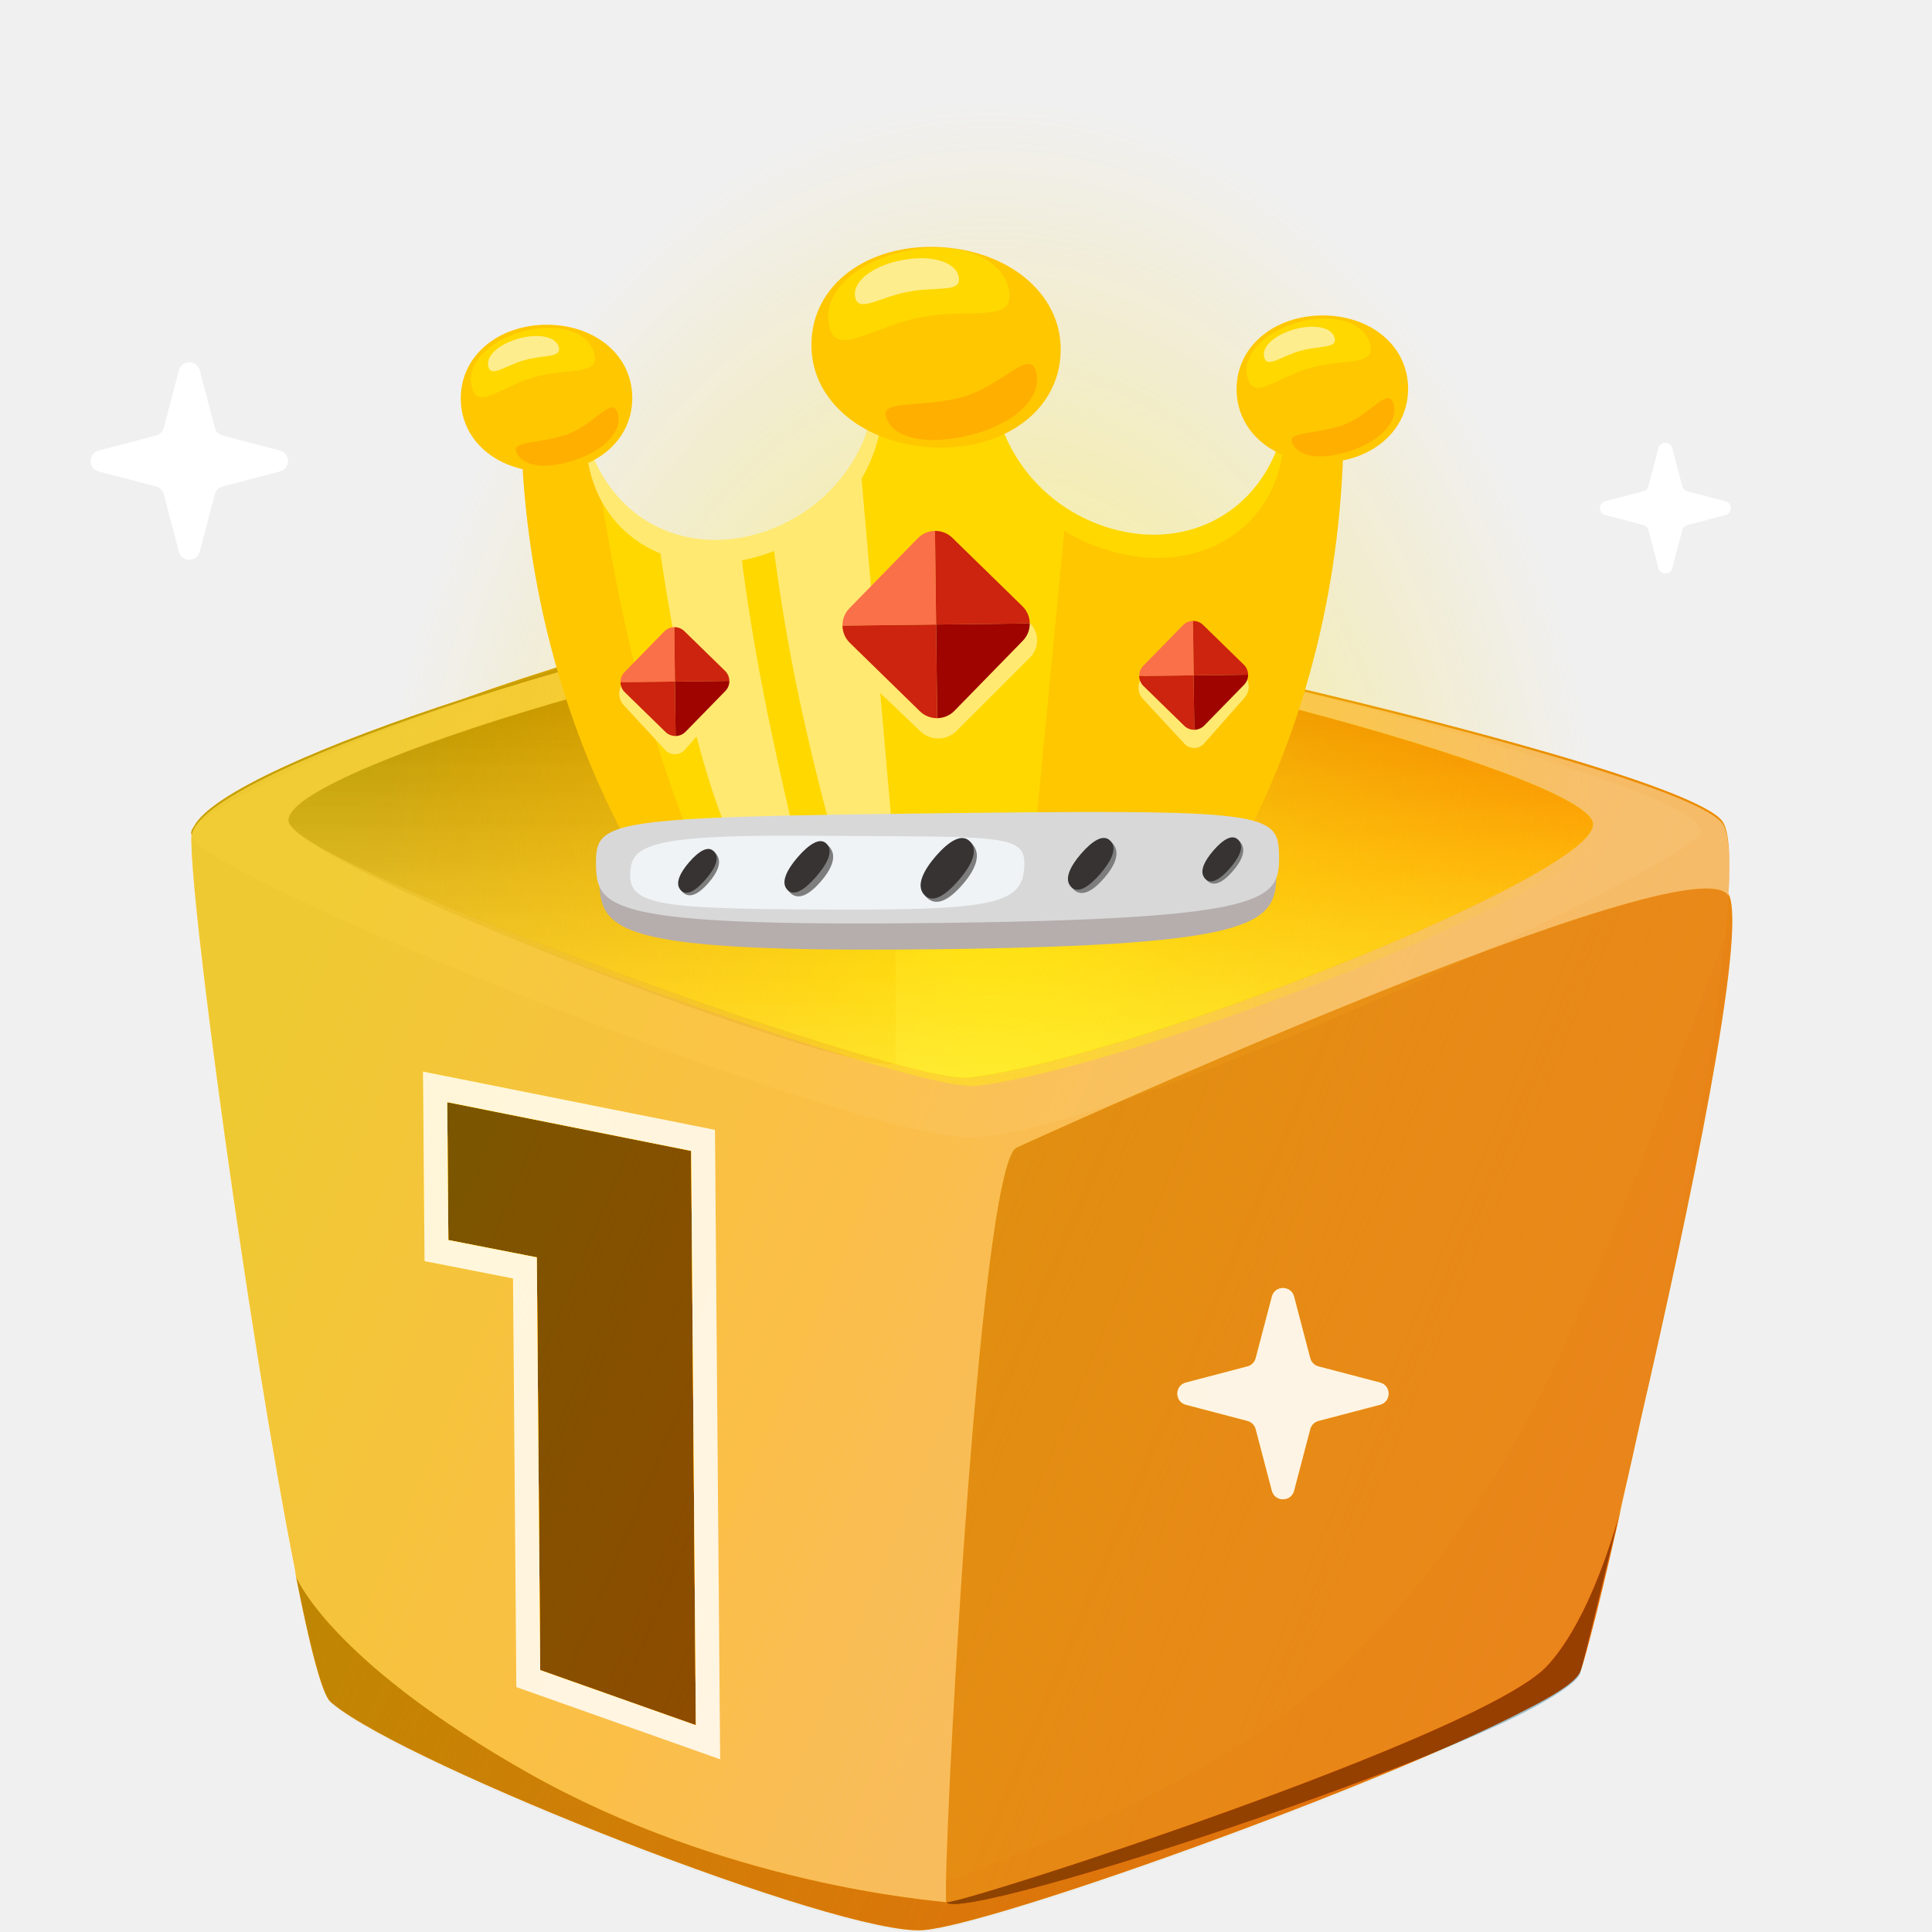
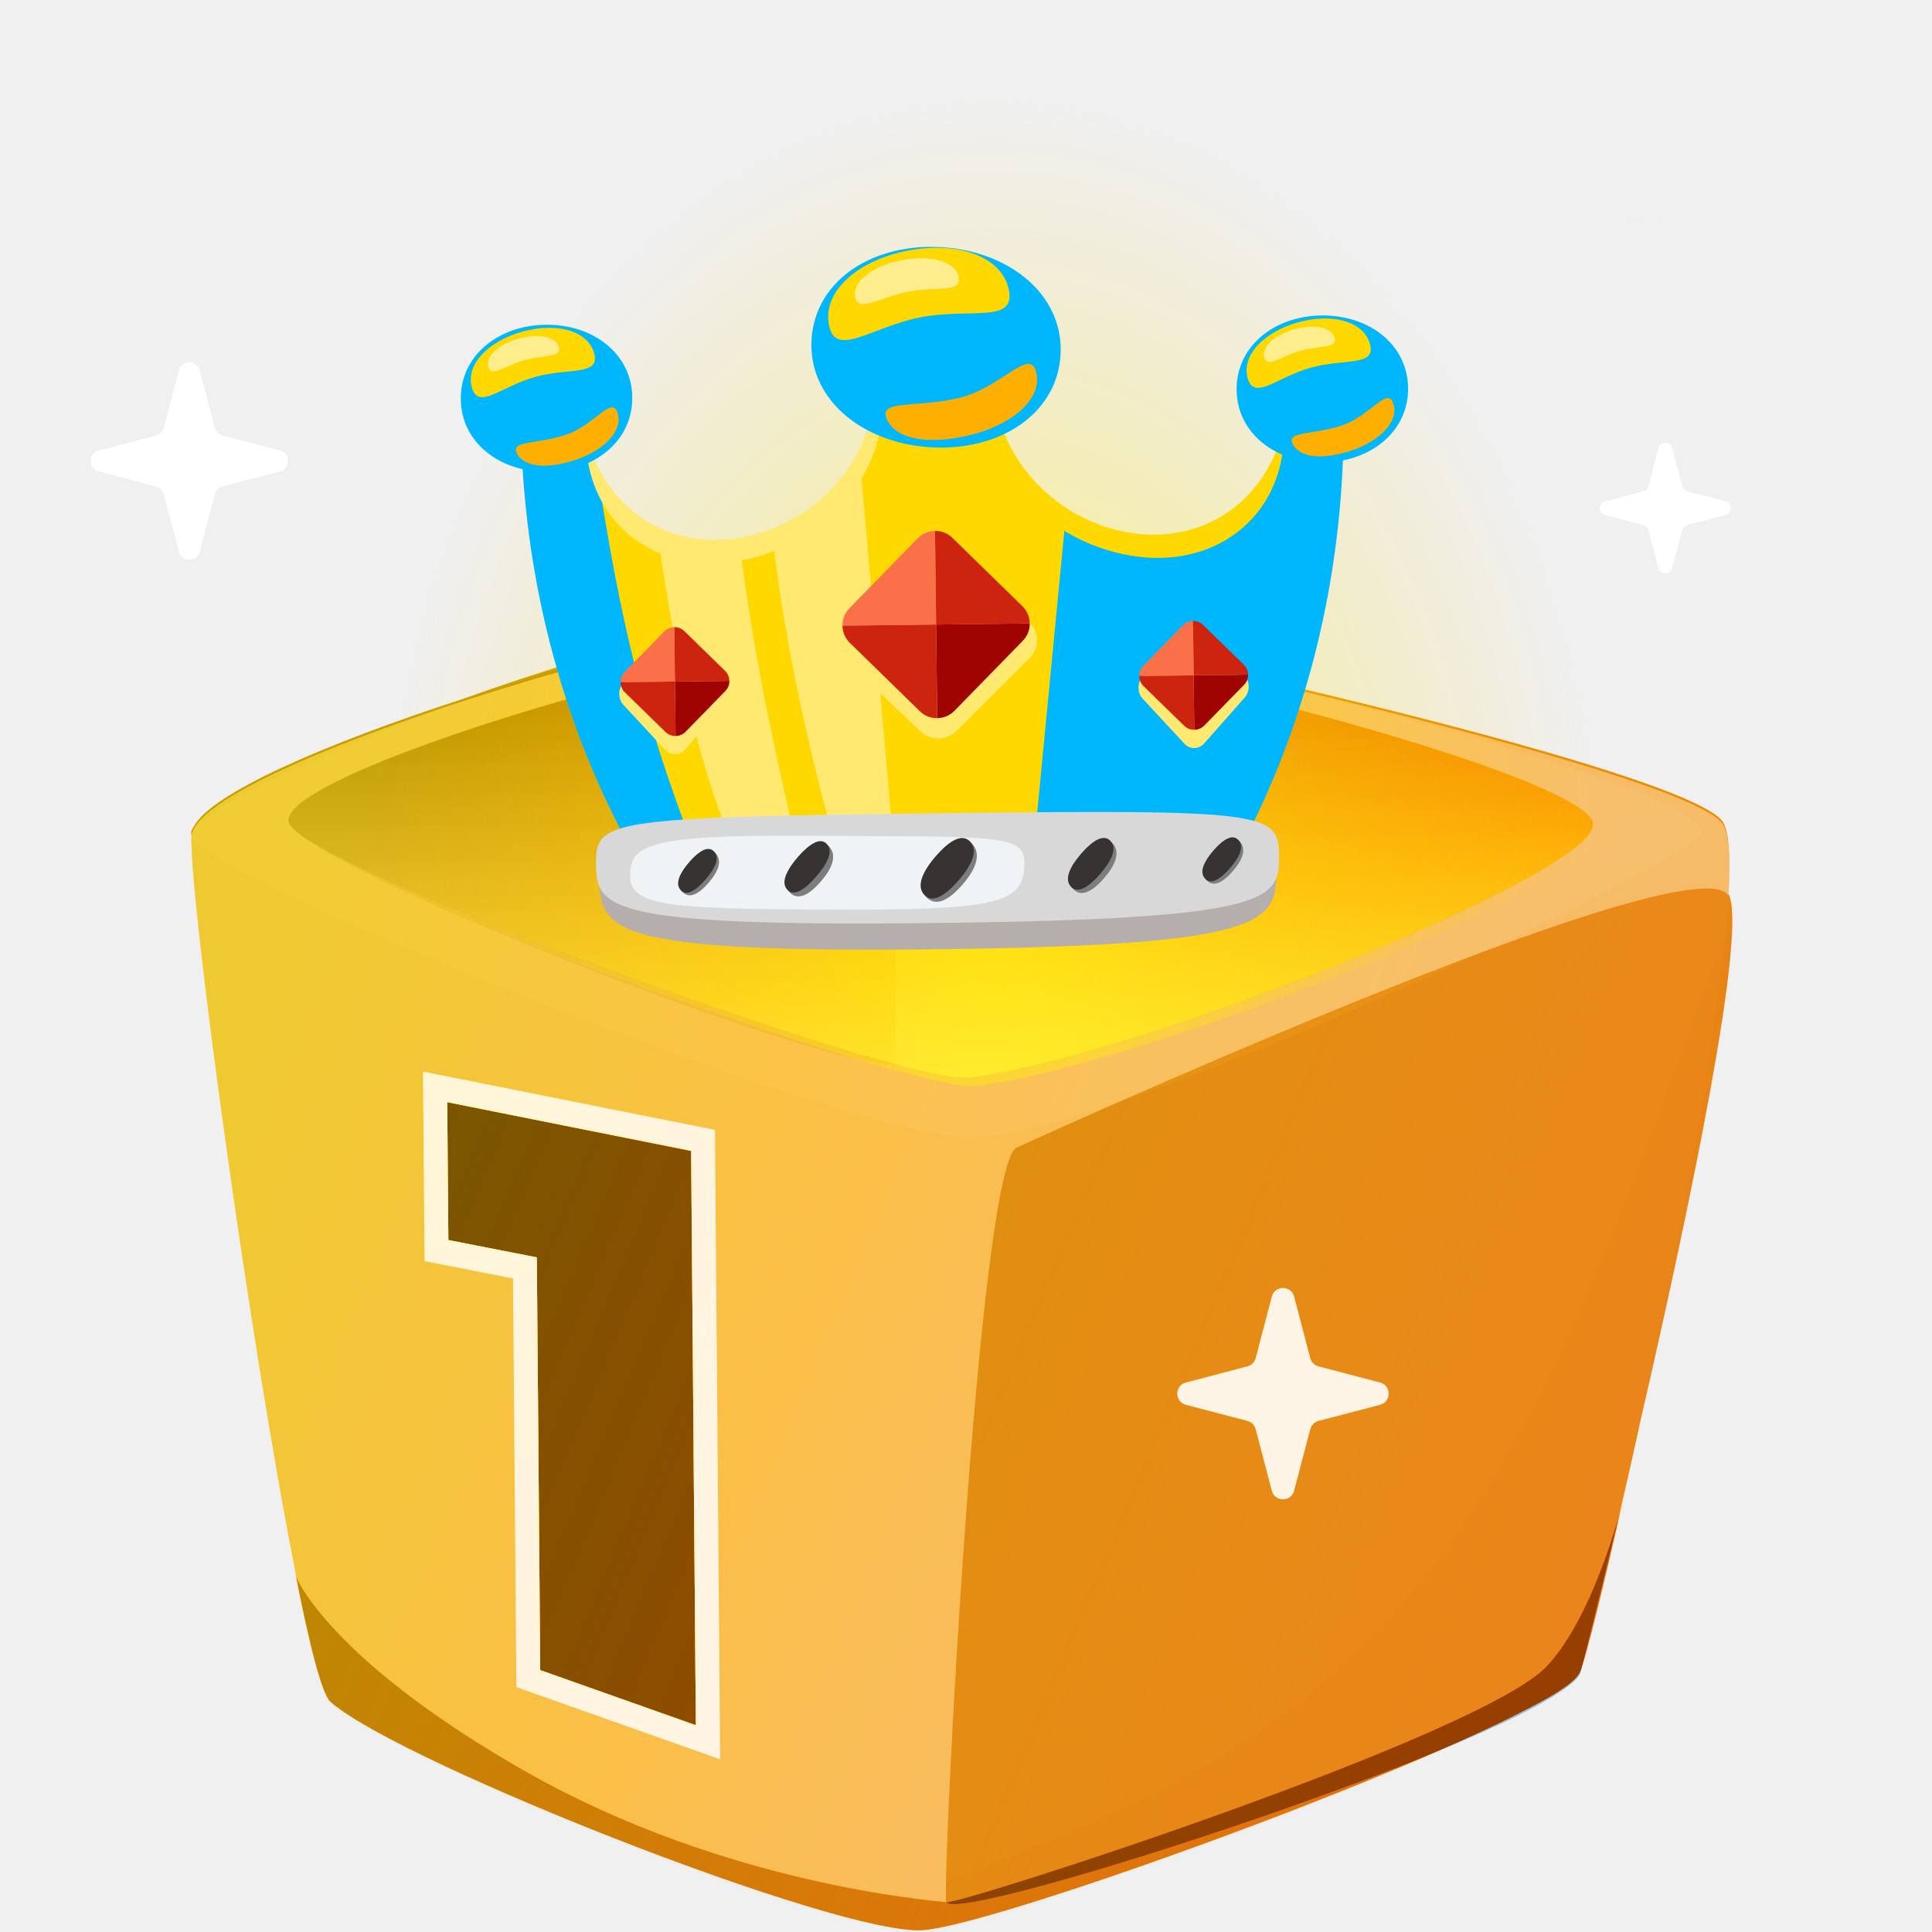
<svg xmlns="http://www.w3.org/2000/svg" width="192" height="192" fill="none" viewBox="0 0 192 192">
  <g clip-path="url(#clip0_1996_303941)">
    <path fill="#EB8C00" fill-rule="evenodd" d="M19 82.792C19.002 82.838 19.014 82.886 19.034 82.939C18.704 88.635 24.837 133.469 29.343 156.164V156.295C30.737 163.451 31.999 168.389 32.847 169.129C32.905 169.18 32.965 169.232 33.028 169.285C40.337 175.405 83.464 192.4 91.72 191.817C98.584 191.333 137.133 177.501 151.614 169.915C154.432 168.495 156.339 167.268 156.903 166.37C156.968 166.277 157.019 166.189 157.054 166.106C157.6 164.67 159.334 157.883 161.368 148.704L161.363 148.725L161.367 148.703C161.908 146.327 162.47 143.791 163.04 141.146C167.91 120.003 173.649 92.669 171.804 88.861L171.799 88.85L171.79 88.834L171.782 88.818C171.993 84.993 171.816 82.373 171.107 81.531C168.346 78.264 144.892 71.957 123.172 67.008C110.391 63.907 98.128 61.319 91.23 60.278C81.1 58.75 61.895 63.757 45.834 69.512C32.475 73.869 20.946 78.82 19.249 82.172C19.078 82.406 18.993 82.614 19 82.792Z" clip-rule="evenodd" />
    <g style="mix-blend-mode:hard-light" opacity=".9">
      <g style="mix-blend-mode:multiply" opacity=".3">
        <path fill="#8F9AA0" d="M99.367 17.003C99.367 17.003 136.312 20.12 152.289 21.363C164.739 21.957 177.216 21.571 189.605 20.207L99.367 17.003Z" />
      </g>
      <path fill="#C0C4C6" d="M161.367 148.928C159.333 158.108 157.6 164.895 157.053 166.331C155 171.225 100.046 191.455 91.719 192.042C83.392 192.629 39.591 175.336 32.847 169.354C31.999 168.615 30.737 163.677 29.343 156.52V156.39C24.822 133.615 18.661 88.543 19.038 83.105C19.547 75.84 77.062 58.938 89.138 60.504C105.566 62.679 166.548 76.362 171.107 81.757C174.291 85.541 166.755 125.24 161.367 148.928Z" />
      <g style="mix-blend-mode:multiply" opacity=".5">
        <path fill="#8F9AA0" d="M101.007 114.058C97.239 116.081 93.622 186.277 94.036 188.974C94.451 191.672 155.678 171.572 157.053 166.265C158.428 160.957 174.743 95.155 171.804 89.086C168.865 83.017 101.007 114.058 101.007 114.058Z" />
      </g>
      <mask id="mask0_1996_303941" width="115" height="116" x="64" y="83" maskUnits="userSpaceOnUse" style="mask-type:alpha">
        <path fill="#C4C4C4" d="M133.481 165.468C154.407 146.009 162.053 117.199 172.144 91.327L178.5 83.911L162 179.052L84.001 199L64.423 184.89C72.704 184.89 87.856 189.441 95.501 186.468C109.335 181.088 122.459 175.718 133.481 165.468Z" />
      </mask>
      <g mask="url(#mask0_1996_303941)">
        <g style="mix-blend-mode:multiply" opacity=".5">
          <path fill="#8F9AA0" d="M101.007 114.058C97.239 116.081 93.622 186.277 94.036 188.974C94.451 191.672 155.678 171.572 157.053 166.265C158.428 160.957 174.743 95.155 171.804 89.086C168.865 83.017 101.007 114.058 101.007 114.058Z" />
        </g>
      </g>
      <path fill="url(#paint0_linear_1996_303941)" d="M158.296 81.843C158.861 86.781 112.781 105.097 96.297 107.098C89.854 107.859 31.019 86.542 28.777 81.843C26.535 77.145 73.125 63.18 89.063 63.18C105 63.18 157.693 76.84 158.296 81.843Z" />
      <g style="mix-blend-mode:multiply" opacity=".2">
        <path fill="#B3C1C8" d="M89.007 63.18V105.749C82.564 106.533 31.02 86.542 28.722 81.822C26.423 77.101 73.125 63.18 89.007 63.18Z" />
      </g>
      <g style="mix-blend-mode:multiply" opacity=".5">
        <path fill="#6B7478" d="M161.368 148.929C159.334 158.109 157.6 164.896 157.054 166.331C155.001 171.226 100.047 191.456 91.72 192.043C83.393 192.63 39.592 175.337 32.848 169.355C32 168.615 30.738 163.677 29.344 156.521C29.796 157.717 33.997 165.723 52.441 176.165C72.109 187.28 92.493 188.845 94.037 189.041C95.582 189.237 147.182 172.574 153.738 165.57C157.337 161.676 159.861 154.541 161.368 148.929Z" />
      </g>
      <path fill="#fff" d="M128.606 148.147C128.307 149.284 126.693 149.284 126.394 148.147L124.788 142.027C124.683 141.628 124.372 141.317 123.973 141.212L117.853 139.606C116.716 139.307 116.716 137.693 117.853 137.394L123.973 135.788C124.372 135.683 124.683 135.372 124.788 134.973L126.394 128.853C126.693 127.716 128.307 127.716 128.606 128.853L130.212 134.973C130.317 135.372 130.628 135.683 131.027 135.788L137.147 137.394C138.284 137.693 138.284 139.307 137.147 139.606L131.027 141.212C130.628 141.317 130.317 141.628 130.212 142.027L128.606 148.147Z" />
      <path fill="#6B7478" d="M53.685 165.974L53.349 124.955L44.557 123.234L44.445 109.532L68.684 114.374L69.152 171.451L53.685 165.974Z" />
      <path fill="#fff" fill-rule="evenodd" d="M51.316 167.663L50.983 127.051L42.191 125.33L42.037 106.492L71.051 112.287L71.564 174.833L51.316 167.663ZM53.349 124.955L53.686 165.974L69.153 171.451L68.685 114.373L44.445 109.532L44.558 123.234L53.349 124.955Z" clip-rule="evenodd" />
    </g>
    <g style="mix-blend-mode:color-burn" opacity=".5">
      <g style="mix-blend-mode:multiply" opacity=".3">
        <path fill="#8F9AA0" d="M99.365 17.003C99.365 17.003 136.31 20.12 152.287 21.363C164.737 21.957 177.214 21.571 189.603 20.207L99.365 17.003Z" />
      </g>
      <path fill="#C0C4C6" d="M161.367 148.928C159.333 158.108 157.6 164.895 157.053 166.331C155 171.225 100.046 191.455 91.719 192.042C83.392 192.629 39.591 175.336 32.847 169.354C31.999 168.615 30.737 163.677 29.343 156.52V156.39C24.822 133.615 18.661 88.543 19.038 83.105C19.547 75.84 77.062 58.938 89.138 60.504C105.566 62.679 166.548 76.362 171.107 81.757C174.291 85.541 166.755 125.24 161.367 148.928Z" />
      <path fill="#D6D6D6" d="M19 83.018C19.151 86.759 83.411 112.797 96.354 113.015C109.296 113.232 164.891 87.347 168.866 83.018C172.841 78.689 110.69 63.44 91.23 60.504C71.769 57.567 18.812 78.754 19 83.018Z" />
      <g style="mix-blend-mode:multiply" opacity=".5">
        <path fill="#8F9AA0" d="M101.007 114.058C97.239 116.081 93.622 186.277 94.036 188.974C94.451 191.672 155.678 171.572 157.053 166.265C158.428 160.957 174.743 95.155 171.804 89.086C168.865 83.017 101.007 114.058 101.007 114.058Z" />
      </g>
      <mask id="mask1_1996_303941" width="115" height="116" x="64" y="83" maskUnits="userSpaceOnUse" style="mask-type:alpha">
        <path fill="#C4C4C4" d="M133.48 165.468C154.406 146.009 162.052 117.199 172.143 91.327L178.5 83.911L162 179.052L83.999 199L64.422 184.89C72.703 184.89 87.855 189.441 95.499 186.468C109.334 181.088 122.458 175.718 133.48 165.468Z" />
      </mask>
      <g mask="url(#mask1_1996_303941)">
        <g style="mix-blend-mode:multiply" opacity=".5">
          <path fill="#8F9AA0" d="M101.007 114.058C97.239 116.081 93.622 186.277 94.036 188.974C94.451 191.672 155.678 171.572 157.053 166.265C158.428 160.957 174.743 95.155 171.804 89.086C168.865 83.017 101.007 114.058 101.007 114.058Z" />
        </g>
      </g>
      <path fill="url(#paint1_linear_1996_303941)" d="M158.296 81.843C158.861 86.781 112.781 105.097 96.297 107.098C89.854 107.859 31.019 86.542 28.777 81.843C26.535 77.145 73.125 63.18 89.063 63.18C105 63.18 157.693 76.84 158.296 81.843Z" />
      <g style="mix-blend-mode:multiply" opacity=".2">
        <path fill="#B3C1C8" d="M89.007 63.18V105.749C82.564 106.533 31.02 86.542 28.722 81.822C26.423 77.101 73.125 63.18 89.007 63.18Z" />
      </g>
      <g style="mix-blend-mode:multiply" opacity=".5">
        <path fill="#6B7478" d="M161.368 148.929C159.334 158.109 157.6 164.896 157.054 166.331C155.001 171.226 100.047 191.456 91.72 192.043C83.393 192.63 39.592 175.337 32.848 169.355C32 168.615 30.738 163.677 29.344 156.521C29.796 157.717 33.997 165.723 52.441 176.165C72.109 187.28 92.493 188.845 94.037 189.041C95.582 189.237 147.182 172.574 153.738 165.57C157.337 161.676 159.861 154.541 161.368 148.929Z" />
      </g>
      <path fill="#fff" d="M128.606 148.147C128.307 149.284 126.693 149.284 126.394 148.147L124.788 142.027C124.683 141.628 124.372 141.317 123.973 141.212L117.853 139.606C116.716 139.307 116.716 137.693 117.853 137.394L123.973 135.788C124.372 135.683 124.683 135.372 124.788 134.973L126.394 128.853C126.693 127.716 128.307 127.716 128.606 128.853L130.212 134.973C130.317 135.372 130.628 135.683 131.027 135.788L137.147 137.394C138.284 137.693 138.284 139.307 137.147 139.606L131.027 141.212C130.628 141.317 130.317 141.628 130.212 142.027L128.606 148.147Z" />
      <path fill="#6B7478" d="M53.685 165.974L53.349 124.955L44.557 123.234L44.445 109.532L68.684 114.374L69.152 171.451L53.685 165.974Z" />
      <path fill="#fff" fill-rule="evenodd" d="M51.316 167.663L50.983 127.051L42.191 125.33L42.037 106.492L71.051 112.287L71.564 174.833L51.316 167.663ZM53.349 124.955L53.686 165.974L69.153 171.451L68.685 114.373L44.445 109.532L44.558 123.234L53.349 124.955Z" clip-rule="evenodd" />
    </g>
    <g style="mix-blend-mode:color">
      <path fill="url(#paint2_linear_1996_303941)" fill-rule="evenodd" d="M19 82.792C19.002 82.838 19.014 82.886 19.034 82.939C18.704 88.635 24.837 133.469 29.343 156.164V156.295C30.737 163.451 31.999 168.389 32.847 169.129C32.905 169.18 32.965 169.232 33.028 169.285C40.337 175.405 83.464 192.4 91.72 191.817C98.584 191.333 137.132 177.501 151.614 169.915C154.433 168.495 156.339 167.268 156.903 166.37C156.968 166.277 157.019 166.189 157.054 166.106C157.6 164.67 159.334 157.883 161.368 148.704L161.363 148.725L161.367 148.703C161.908 146.327 162.47 143.791 163.04 141.146C167.91 120.002 173.649 92.669 171.804 88.861L171.796 88.845L171.791 88.834L171.782 88.818C171.993 84.993 171.816 82.373 171.107 81.531C168.346 78.264 144.892 71.957 123.172 67.008C110.391 63.907 98.128 61.319 91.23 60.278C81.1 58.75 61.895 63.757 45.834 69.512C32.475 73.869 20.946 78.82 19.249 82.172C19.078 82.406 18.993 82.614 19 82.792Z" clip-rule="evenodd" />
    </g>
    <mask id="mask2_1996_303941" width="131" height="115" x="29" y="-7" maskUnits="userSpaceOnUse" style="mask-type:alpha">
      <path fill="#636363" d="M159.033 82.664C159.598 87.602 113.517 105.917 97.033 107.918C90.59 108.68 31.755 87.362 29.514 82.664C27.272 77.965 29.514 -3 97.033 -7C159.033 2 158.43 77.661 159.033 82.664Z" />
    </mask>
    <g mask="url(#mask2_1996_303941)">
      <ellipse cx="98.5" cy="90" fill="url(#paint3_radial_1996_303941)" opacity=".5" rx="60.5" ry="80" />
    </g>
-     <path fill="#FFC700" d="M98.799 41.093C94.716 33.643 92.45 25.327 92.45 25.327C92.45 25.327 90.45 33.427 86.668 40.874C85.586 46.77 81.368 51.617 75.599 53.533C68.239 55.977 60.933 52.797 58.207 45.3C55.262 42.503 52.898 39.463 51.708 37.118L51.765 41.919C51.945 56.917 55.695 71.564 62.581 84.161L123.72 83.428C130.302 70.67 133.7 55.937 133.521 40.939L133.463 36.138C132.352 38.464 130.131 41.482 127.335 44.299C124.843 51.982 117.561 55.403 110.089 53.119C104.396 51.379 100.122 46.794 98.799 41.093Z" />
+     <path fill="#00b7fe" d="M98.799 41.093C94.716 33.643 92.45 25.327 92.45 25.327C92.45 25.327 90.45 33.427 86.668 40.874C85.586 46.77 81.368 51.617 75.599 53.533C68.239 55.977 60.933 52.797 58.207 45.3C55.262 42.503 52.898 39.463 51.708 37.118L51.765 41.919C51.945 56.917 55.695 71.564 62.581 84.161L123.72 83.428C130.302 70.67 133.7 55.937 133.521 40.939L133.463 36.138C132.352 38.464 130.131 41.482 127.335 44.299C124.843 51.982 117.561 55.403 110.089 53.119C104.396 51.379 100.122 46.794 98.799 41.093Z" />
    <path fill="#FFD800" fill-rule="evenodd" d="M93.897 30.103C94.957 33.172 96.643 37.519 98.88 41.603C99.842 45.751 102.378 49.303 105.888 51.581L102.797 83.642L93.285 83.679L68.883 84.168C63.654 70.393 61.717 61.744 59.458 47.541C62.596 53.689 69.231 56.151 75.91 53.931C81.622 52.032 85.798 47.23 86.869 41.386C88.913 37.357 90.431 33.136 91.389 30.133L93.897 30.103Z" clip-rule="evenodd" />
    <path fill="#FFE971" fill-rule="evenodd" d="M88.78 83.77L85.454 45.658C83.681 49.241 80.618 52.098 76.783 53.614C77.956 62.938 79.589 71.458 82.964 83.886L88.78 83.77ZM79.186 83.962C76.483 72.563 74.792 64.214 73.574 54.52C70.67 55.019 67.852 54.64 65.412 53.467C66.797 63.291 69.149 75.694 72.889 84.088L79.186 83.962Z" clip-rule="evenodd" />
    <path fill="#FFE971" fill-rule="evenodd" d="M87.599 38.797C87.361 39.303 87.114 39.809 86.859 40.311C85.788 46.155 81.612 50.958 75.899 52.856C68.613 55.279 61.379 52.128 58.68 44.697C58.538 44.562 58.397 44.426 58.258 44.29C58.298 45.099 58.411 45.908 58.602 46.71C60.325 53.964 67.697 57.858 76.08 55.071C83.837 52.493 88.336 45.565 87.599 38.797Z" clip-rule="evenodd" />
    <path fill="#FFD800" fill-rule="evenodd" d="M98.126 38.673C98.376 39.172 98.635 39.671 98.902 40.166C100.112 45.983 104.403 50.684 110.159 52.446C117.501 54.692 124.657 51.369 127.177 43.876C127.317 43.737 127.454 43.597 127.591 43.458C127.57 44.268 127.476 45.08 127.305 45.886C125.756 53.179 118.479 57.248 110.032 54.664C102.217 52.272 97.553 45.455 98.126 38.673Z" clip-rule="evenodd" />
-     <path fill="#FFC700" d="M105.389 35.381C104.973 41.273 99.151 44.923 92.321 44.44C85.492 43.958 80.241 39.525 80.657 33.633C81.074 27.74 86.896 24.091 93.725 24.574C100.555 25.056 105.806 29.489 105.389 35.381Z" />
+     <path fill="#00b7fe" d="M105.389 35.381C104.973 41.273 99.151 44.923 92.321 44.44C85.492 43.958 80.241 39.525 80.657 33.633C81.074 27.74 86.896 24.091 93.725 24.574C100.555 25.056 105.806 29.489 105.389 35.381Z" />
    <path fill="#FFD800" d="M100.262 28.829C100.912 32.185 96.446 30.574 91.507 31.53C86.568 32.486 83.026 35.648 82.377 32.291C81.727 28.935 85.285 25.858 90.224 24.902C95.163 23.946 99.612 25.472 100.262 28.829Z" />
    <path fill="#FFAF00" d="M88.124 41.635C87.278 39.685 90.998 40.563 95.272 39.557C99.545 38.552 102.366 34.394 102.985 37.026C103.605 39.658 100.562 42.262 96.289 43.267C92.015 44.273 88.97 43.584 88.124 41.635Z" />
    <path fill="#FEED8D" d="M95.28 27.541C95.588 29.131 93.065 28.446 90.223 28.997C87.381 29.547 85.295 31.123 84.988 29.534C84.68 27.944 86.773 26.407 89.615 25.857C92.457 25.307 94.972 25.951 95.28 27.541Z" />
-     <path fill="#FFC700" d="M139.935 38.55C139.987 42.883 136.207 45.9 131.501 45.956C126.795 46.013 122.944 43.087 122.892 38.755C122.84 34.422 126.62 31.405 131.326 31.349C136.032 31.292 139.883 34.218 139.935 38.55Z" />
+     <path fill="#00b7fe" d="M139.935 38.55C139.987 42.883 136.207 45.9 131.501 45.956C126.795 46.013 122.944 43.087 122.892 38.755C122.84 34.422 126.62 31.405 131.326 31.349C136.032 31.292 139.883 34.218 139.935 38.55Z" />
    <path fill="#FFD800" d="M136.145 34.175C136.785 36.456 133.609 35.598 130.253 36.541C126.897 37.483 124.632 39.868 123.992 37.588C123.351 35.307 125.633 32.979 128.989 32.037C132.344 31.094 135.504 31.894 136.145 34.175Z" />
    <path fill="#FFAF00" d="M128.475 44.146C127.78 42.848 130.399 43.241 133.292 42.303C136.186 41.364 137.896 38.332 138.474 40.114C139.053 41.896 137.1 43.868 134.207 44.807C131.313 45.745 129.171 45.444 128.475 44.146Z" />
    <path fill="#FEED8D" d="M132.632 33.57C132.936 34.651 131.154 34.322 129.223 34.864C127.292 35.407 125.942 36.615 125.638 35.534C125.335 34.454 126.693 33.273 128.624 32.731C130.555 32.189 132.329 32.49 132.632 33.57Z" />
-     <path fill="#FFC700" d="M62.834 39.475C62.886 43.807 59.106 46.824 54.4 46.881C49.694 46.937 45.844 44.012 45.792 39.679C45.74 35.346 49.519 32.33 54.225 32.273C58.931 32.217 62.782 35.142 62.834 39.475Z" />
+     <path fill="#00b7fe" d="M62.834 39.475C62.886 43.807 59.106 46.824 54.4 46.881C49.694 46.937 45.844 44.012 45.792 39.679C45.74 35.346 49.519 32.33 54.225 32.273C58.931 32.217 62.782 35.142 62.834 39.475Z" />
    <path fill="#FFD800" d="M59.044 35.099C59.685 37.38 56.509 36.522 53.153 37.465C49.797 38.407 47.532 40.793 46.891 38.512C46.251 36.231 48.532 33.904 51.888 32.961C55.244 32.019 58.404 32.819 59.044 35.099Z" />
    <path fill="#FFAF00" d="M51.375 45.07C50.679 43.772 53.298 44.166 56.192 43.227C59.085 42.288 60.796 39.256 61.374 41.039C61.952 42.821 60 44.792 57.106 45.731C54.213 46.669 52.07 46.368 51.375 45.07Z" />
    <path fill="#FEED8D" d="M55.531 34.495C55.834 35.575 54.053 35.246 52.121 35.789C50.19 36.331 48.84 37.539 48.537 36.459C48.233 35.378 49.591 34.198 51.522 33.655C53.453 33.113 55.227 33.414 55.531 34.495Z" />
    <path fill="#B6ADAD" d="M126.843 86.452C126.906 91.707 125.946 93.94 93.289 94.332C60.633 94.723 59.619 92.514 59.556 87.258C59.493 82.003 60.476 81.639 93.132 81.248C125.789 80.857 126.78 81.197 126.843 86.452Z" />
    <path fill="#D8D8D8" d="M127.112 85.087C127.164 89.465 126.191 91.328 93.245 91.723C60.3 92.118 59.282 90.279 59.23 85.9C59.177 81.522 60.169 81.217 93.115 80.822C126.06 80.427 127.059 80.709 127.112 85.087Z" />
    <path fill="#EFF3F5" d="M101.797 85.786C101.784 89.974 99.06 90.51 80.208 90.381C66.281 90.286 62.618 89.971 62.626 87.027C62.635 84.084 64.013 82.941 80.229 83.052C99.082 83.181 101.806 82.843 101.797 85.786Z" />
    <path fill="#7D7D7D" d="M67.794 88.618C67.08 87.836 67.591 86.725 68.509 85.67C69.427 84.615 70.405 84.016 71.119 84.798C71.833 85.579 71.323 86.691 70.405 87.746C69.487 88.8 68.508 89.4 67.794 88.618Z" />
    <path fill="#373333" d="M67.643 88.453C67.042 87.796 67.59 86.725 68.508 85.67C69.426 84.615 70.367 83.975 70.969 84.633C71.57 85.291 71.022 86.362 70.104 87.417C69.186 88.472 68.244 89.111 67.643 88.453Z" />
    <path fill="#7D7D7D" d="M119.893 87.46C119.179 86.678 119.689 85.567 120.607 84.512C121.526 83.457 122.504 82.858 123.218 83.64C123.932 84.421 123.422 85.533 122.503 86.588C121.585 87.642 120.607 88.241 119.893 87.46Z" />
    <path fill="#373333" d="M119.753 87.309C119.143 86.641 119.687 85.567 120.605 84.512C121.524 83.457 122.468 82.821 123.078 83.489C123.689 84.157 123.144 85.231 122.226 86.286C121.308 87.341 120.363 87.977 119.753 87.309Z" />
    <path fill="#7D7D7D" d="M78.457 88.659C77.61 87.732 78.215 86.414 79.304 85.163C80.393 83.912 81.553 83.202 82.4 84.129C83.247 85.056 82.642 86.374 81.553 87.625C80.464 88.876 79.303 89.586 78.457 88.659Z" />
    <path fill="#373333" d="M78.23 88.411C77.554 87.671 78.215 86.414 79.304 85.163C80.393 83.912 81.497 83.141 82.174 83.881C82.85 84.621 82.189 85.878 81.1 87.129C80.01 88.38 78.906 89.151 78.23 88.411Z" />
    <path fill="#7D7D7D" d="M106.614 88.322C105.767 87.395 106.372 86.077 107.461 84.826C108.55 83.575 109.711 82.864 110.557 83.791C111.404 84.718 110.799 86.036 109.71 87.287C108.621 88.538 107.46 89.249 106.614 88.322Z" />
    <path fill="#373333" d="M106.42 88.11C105.719 87.343 106.372 86.077 107.461 84.826C108.55 83.575 109.663 82.812 110.364 83.58C111.065 84.347 110.412 85.613 109.323 86.864C108.234 88.115 107.121 88.878 106.42 88.11Z" />
    <path fill="#7D7D7D" d="M92.037 89.132C91.053 88.055 91.756 86.524 93.022 85.07C94.287 83.616 95.635 82.791 96.619 83.868C97.603 84.945 96.9 86.477 95.635 87.93C94.369 89.384 93.021 90.21 92.037 89.132Z" />
    <path fill="#373333" d="M91.844 88.92C91.005 88.003 91.757 86.524 93.022 85.07C94.287 83.616 95.588 82.738 96.426 83.656C97.264 84.573 96.513 86.052 95.248 87.506C93.982 88.96 92.682 89.838 91.844 88.92Z" />
    <path fill="#FFE971" d="M91.263 54.806C92.239 53.832 93.84 53.813 94.839 54.764L102.307 61.872C103.306 62.823 103.324 64.384 102.348 65.358L95.053 72.643C94.078 73.618 92.477 73.637 91.478 72.686L84.01 65.578C83.011 64.627 82.992 63.066 83.968 62.092L91.263 54.806Z" />
    <path fill="#FA7048" d="M92.918 52.76L93.029 62.066L83.724 62.177C83.716 61.555 83.946 60.931 84.415 60.45L91.208 53.493C91.677 53.013 92.296 52.768 92.918 52.76Z" />
    <path fill="#CC240E" d="M93.141 71.371L93.029 62.066L83.723 62.177C83.731 62.799 83.976 63.419 84.456 63.888L91.413 70.68C91.894 71.149 92.519 71.379 93.141 71.371Z" />
    <path fill="#CC240E" d="M92.919 52.76L93.031 62.066L102.336 61.954C102.329 61.332 102.084 60.713 101.604 60.244L94.646 53.451C94.166 52.982 93.541 52.752 92.919 52.76Z" />
    <path fill="#9F0400" d="M93.142 71.371L93.03 62.066L102.336 61.954C102.343 62.576 102.113 63.201 101.644 63.681L94.852 70.639C94.383 71.119 93.764 71.364 93.142 71.371Z" />
    <path fill="#FFE971" d="M117.564 62.699C118.102 62.09 118.987 62.079 119.539 62.676L123.672 67.135C124.225 67.731 124.237 68.709 123.698 69.319L119.674 73.875C119.135 74.485 118.251 74.496 117.698 73.899L113.565 69.44C113.012 68.844 113.001 67.866 113.539 67.256L117.564 62.699Z" />
    <path fill="#FA7048" d="M118.558 61.706L118.623 67.116L113.212 67.181C113.208 66.819 113.342 66.456 113.614 66.177L117.563 62.132C117.836 61.852 118.196 61.71 118.558 61.706Z" />
    <path fill="#CC240E" d="M118.687 72.526L118.622 67.116L113.212 67.181C113.216 67.543 113.358 67.903 113.637 68.175L117.682 72.124C117.962 72.397 118.325 72.531 118.687 72.526Z" />
    <path fill="#CC240E" d="M118.559 61.706L118.624 67.116L124.035 67.051C124.03 66.69 123.888 66.33 123.609 66.057L119.564 62.108C119.284 61.835 118.921 61.702 118.559 61.706Z" />
    <path fill="#9F0400" d="M118.688 72.526L118.624 67.116L124.034 67.051C124.038 67.413 123.904 67.776 123.632 68.055L119.683 72.1C119.41 72.38 119.05 72.522 118.688 72.526Z" />
    <path fill="#FFE971" d="M65.962 63.317C66.5 62.708 67.385 62.697 67.938 63.294L72.07 67.753C72.623 68.349 72.635 69.327 72.097 69.936L68.072 74.493C67.534 75.103 66.649 75.114 66.096 74.517L61.964 70.058C61.411 69.461 61.399 68.484 61.937 67.874L65.962 63.317Z" />
    <path fill="#FA7048" d="M67.01 62.324L67.075 67.734L61.664 67.799C61.66 67.437 61.794 67.074 62.066 66.795L66.016 62.75C66.288 62.471 66.648 62.328 67.01 62.324Z" />
    <path fill="#CC240E" d="M67.14 73.143L67.075 67.733L61.665 67.798C61.669 68.16 61.811 68.52 62.09 68.792L66.135 72.742C66.415 73.014 66.778 73.148 67.14 73.143Z" />
    <path fill="#CC240E" d="M67.01 62.323L67.075 67.733L72.485 67.668C72.48 67.307 72.338 66.947 72.059 66.674L68.014 62.725C67.735 62.452 67.371 62.319 67.01 62.323Z" />
    <path fill="#9F0400" d="M67.14 73.144L67.075 67.733L72.485 67.668C72.489 68.03 72.356 68.393 72.083 68.673L68.134 72.718C67.861 72.997 67.501 73.139 67.14 73.144Z" />
    <path fill="#fff" d="M19.847 54.829C19.568 55.892 18.059 55.892 17.78 54.829L16.279 49.11C16.181 48.737 15.89 48.446 15.517 48.348L9.797 46.847C8.734 46.568 8.734 45.059 9.797 44.78L15.517 43.279C15.89 43.181 16.181 42.89 16.279 42.517L17.78 36.797C18.059 35.734 19.568 35.734 19.847 36.797L21.348 42.517C21.446 42.89 21.737 43.181 22.11 43.279L27.829 44.78C28.892 45.059 28.892 46.568 27.829 46.847L22.11 48.348C21.737 48.446 21.446 48.737 21.348 49.11L19.847 54.829Z" />
    <path fill="#fff" d="M166.184 56.472C166 57.176 165 57.176 164.816 56.472L163.821 52.684C163.756 52.437 163.564 52.244 163.316 52.179L159.528 51.184C158.824 51 158.824 50 159.528 49.816L163.316 48.821C163.564 48.756 163.756 48.563 163.821 48.316L164.816 44.528C165 43.824 166 43.824 166.184 44.528L167.179 48.316C167.244 48.563 167.436 48.756 167.684 48.821L171.472 49.816C172.176 50 172.176 51 171.472 51.184L167.684 52.179C167.436 52.244 167.244 52.437 167.179 52.684L166.184 56.472Z" />
  </g>
  <defs>
    <linearGradient id="paint0_linear_1996_303941" x1="93.49" x2="93.49" y1="107.098" y2="63.18" gradientUnits="userSpaceOnUse">
      <stop stop-color="#FF0" />
      <stop offset="1" stop-color="#FF7A00" />
    </linearGradient>
    <linearGradient id="paint1_linear_1996_303941" x1="93.49" x2="94" y1="107.098" y2="21" gradientUnits="userSpaceOnUse">
      <stop stop-color="#fff" />
      <stop offset="1" stop-opacity="0" />
    </linearGradient>
    <linearGradient id="paint2_linear_1996_303941" x1="19" x2="150.5" y1="119" y2="174.5" gradientUnits="userSpaceOnUse">
      <stop stop-color="#FFDB44" />
      <stop offset="1" stop-color="#FD9B13" stop-opacity=".08" />
    </linearGradient>
    <radialGradient id="paint3_radial_1996_303941" cx="0" cy="0" r="1" gradientTransform="translate(98.4901 89.9638) rotate(-90) scale(79.9638 60.4726)" gradientUnits="userSpaceOnUse">
      <stop stop-color="#FF0" />
      <stop offset="1" stop-color="#FC0" stop-opacity="0" />
    </radialGradient>
    <clipPath id="clip0_1996_303941">
      <rect width="192" height="192" fill="#fff" />
    </clipPath>
  </defs>
</svg>
